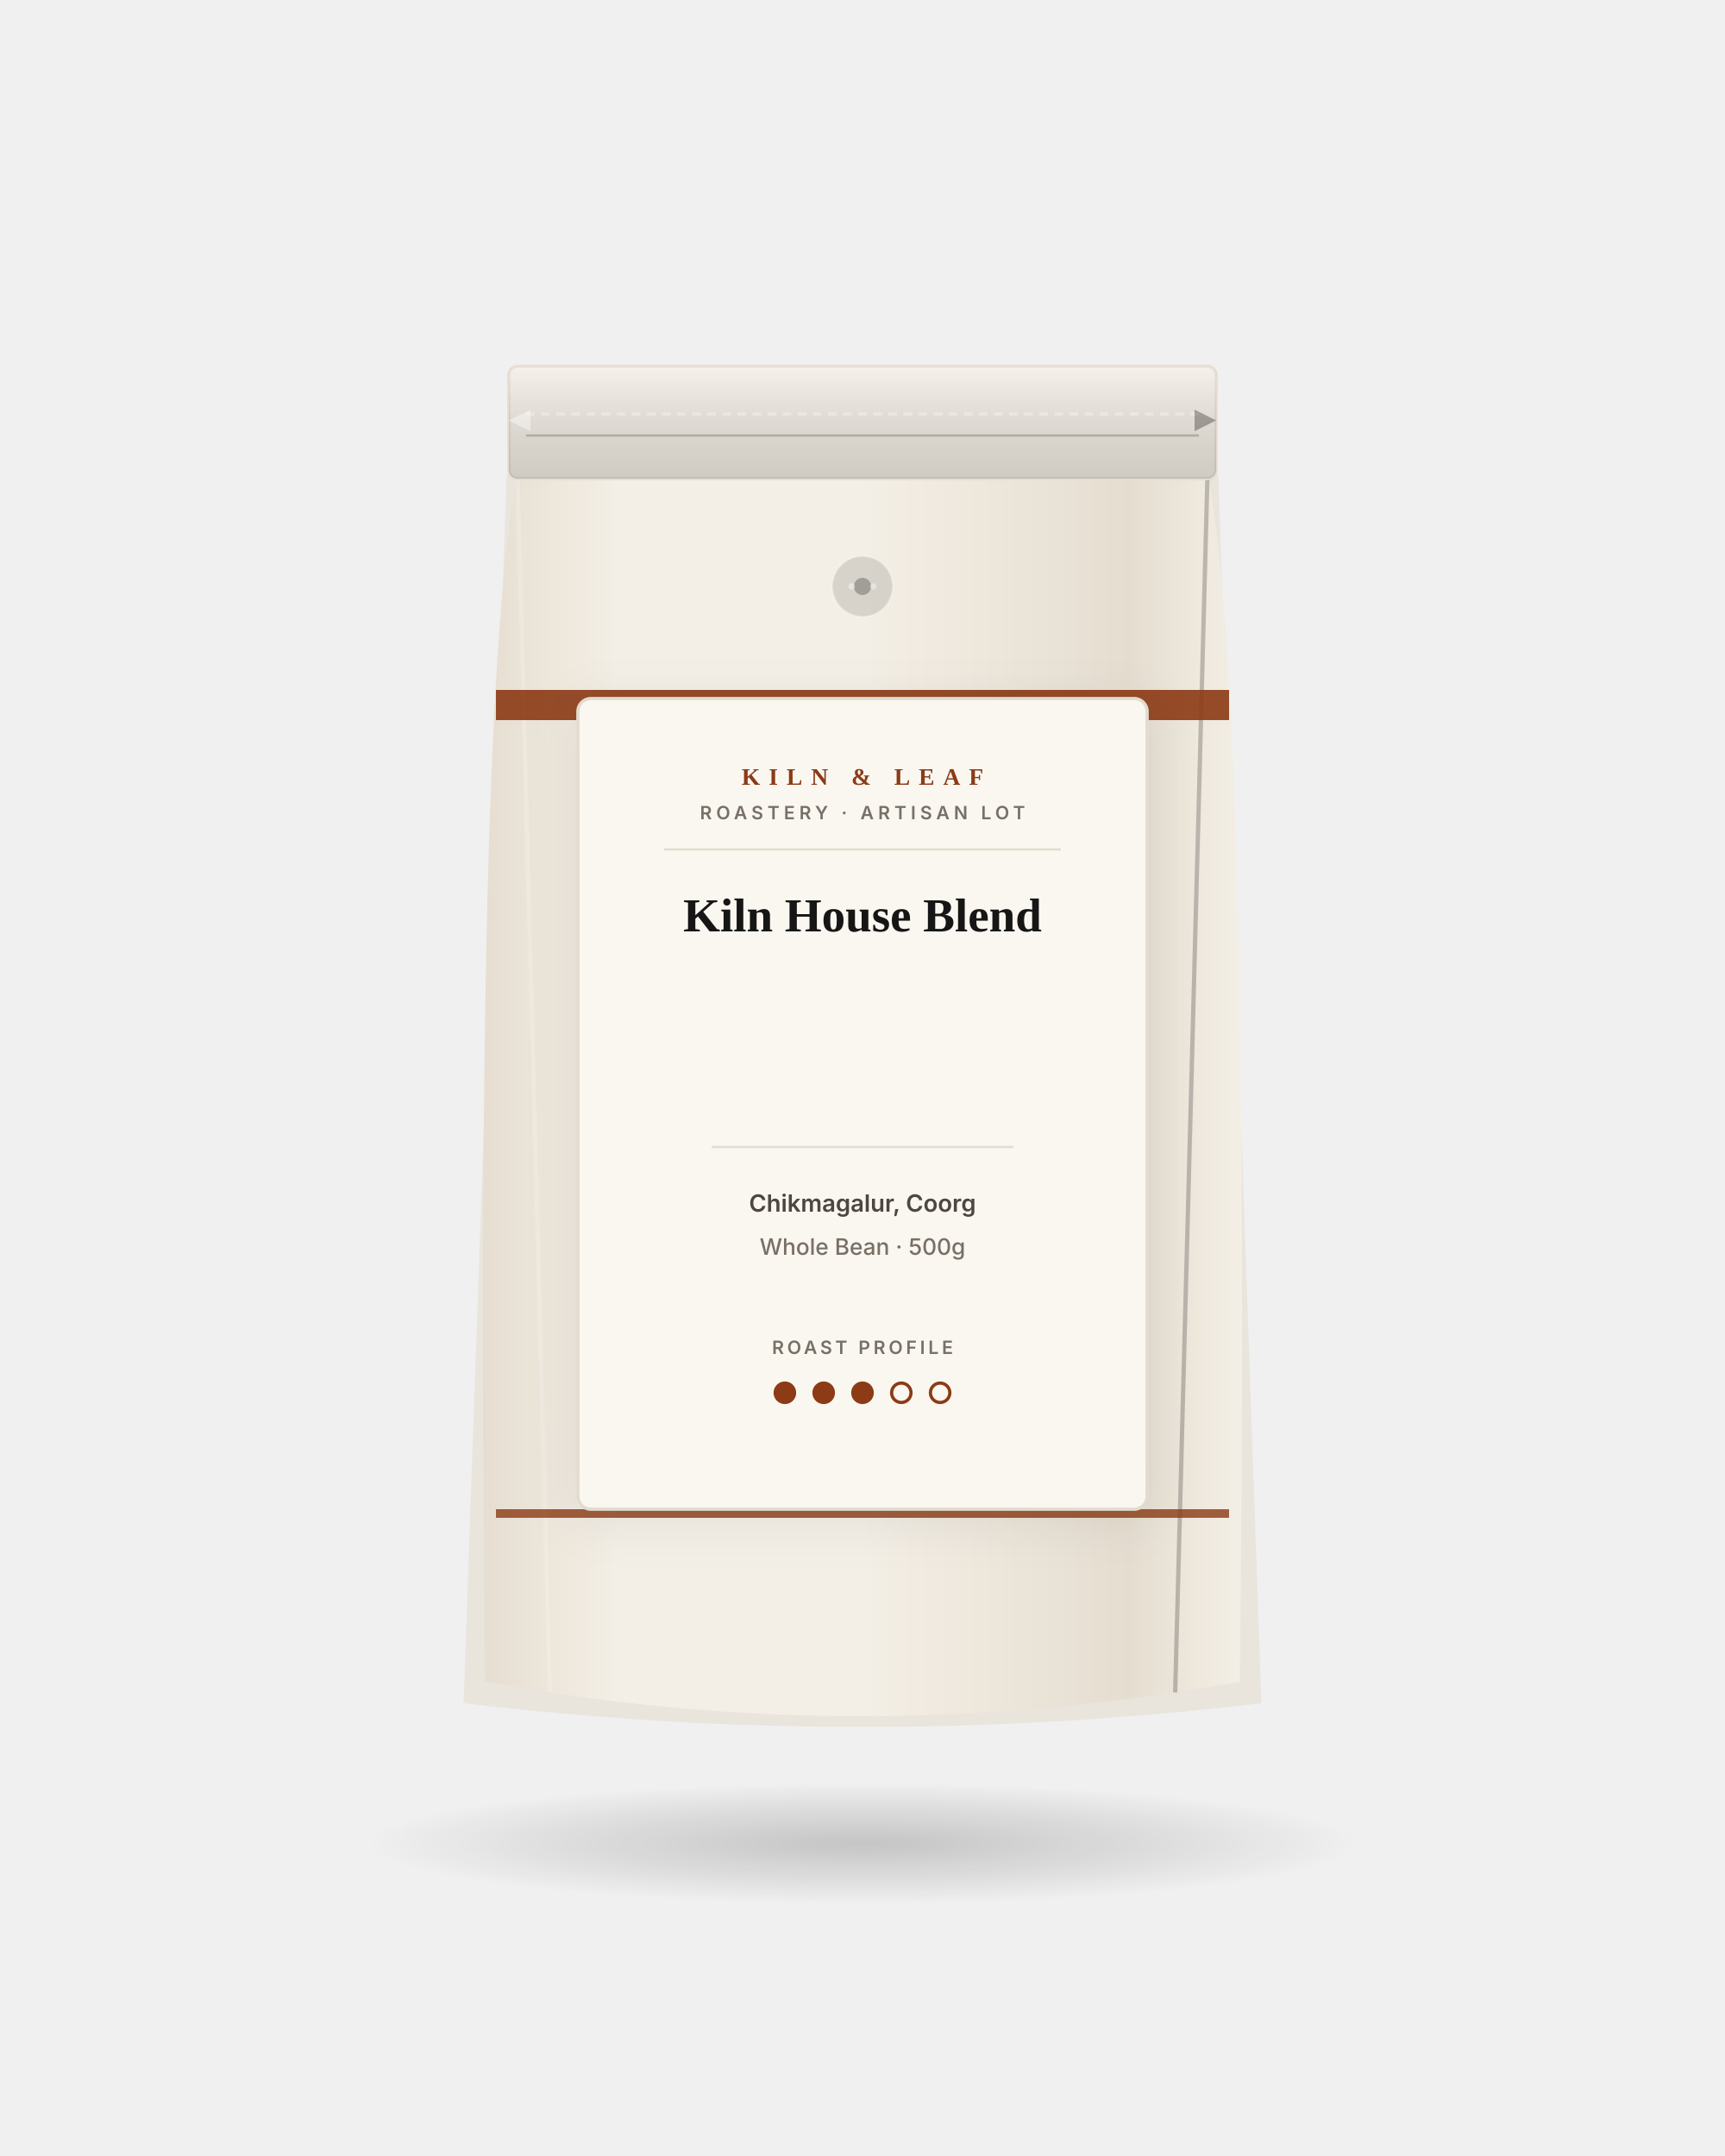
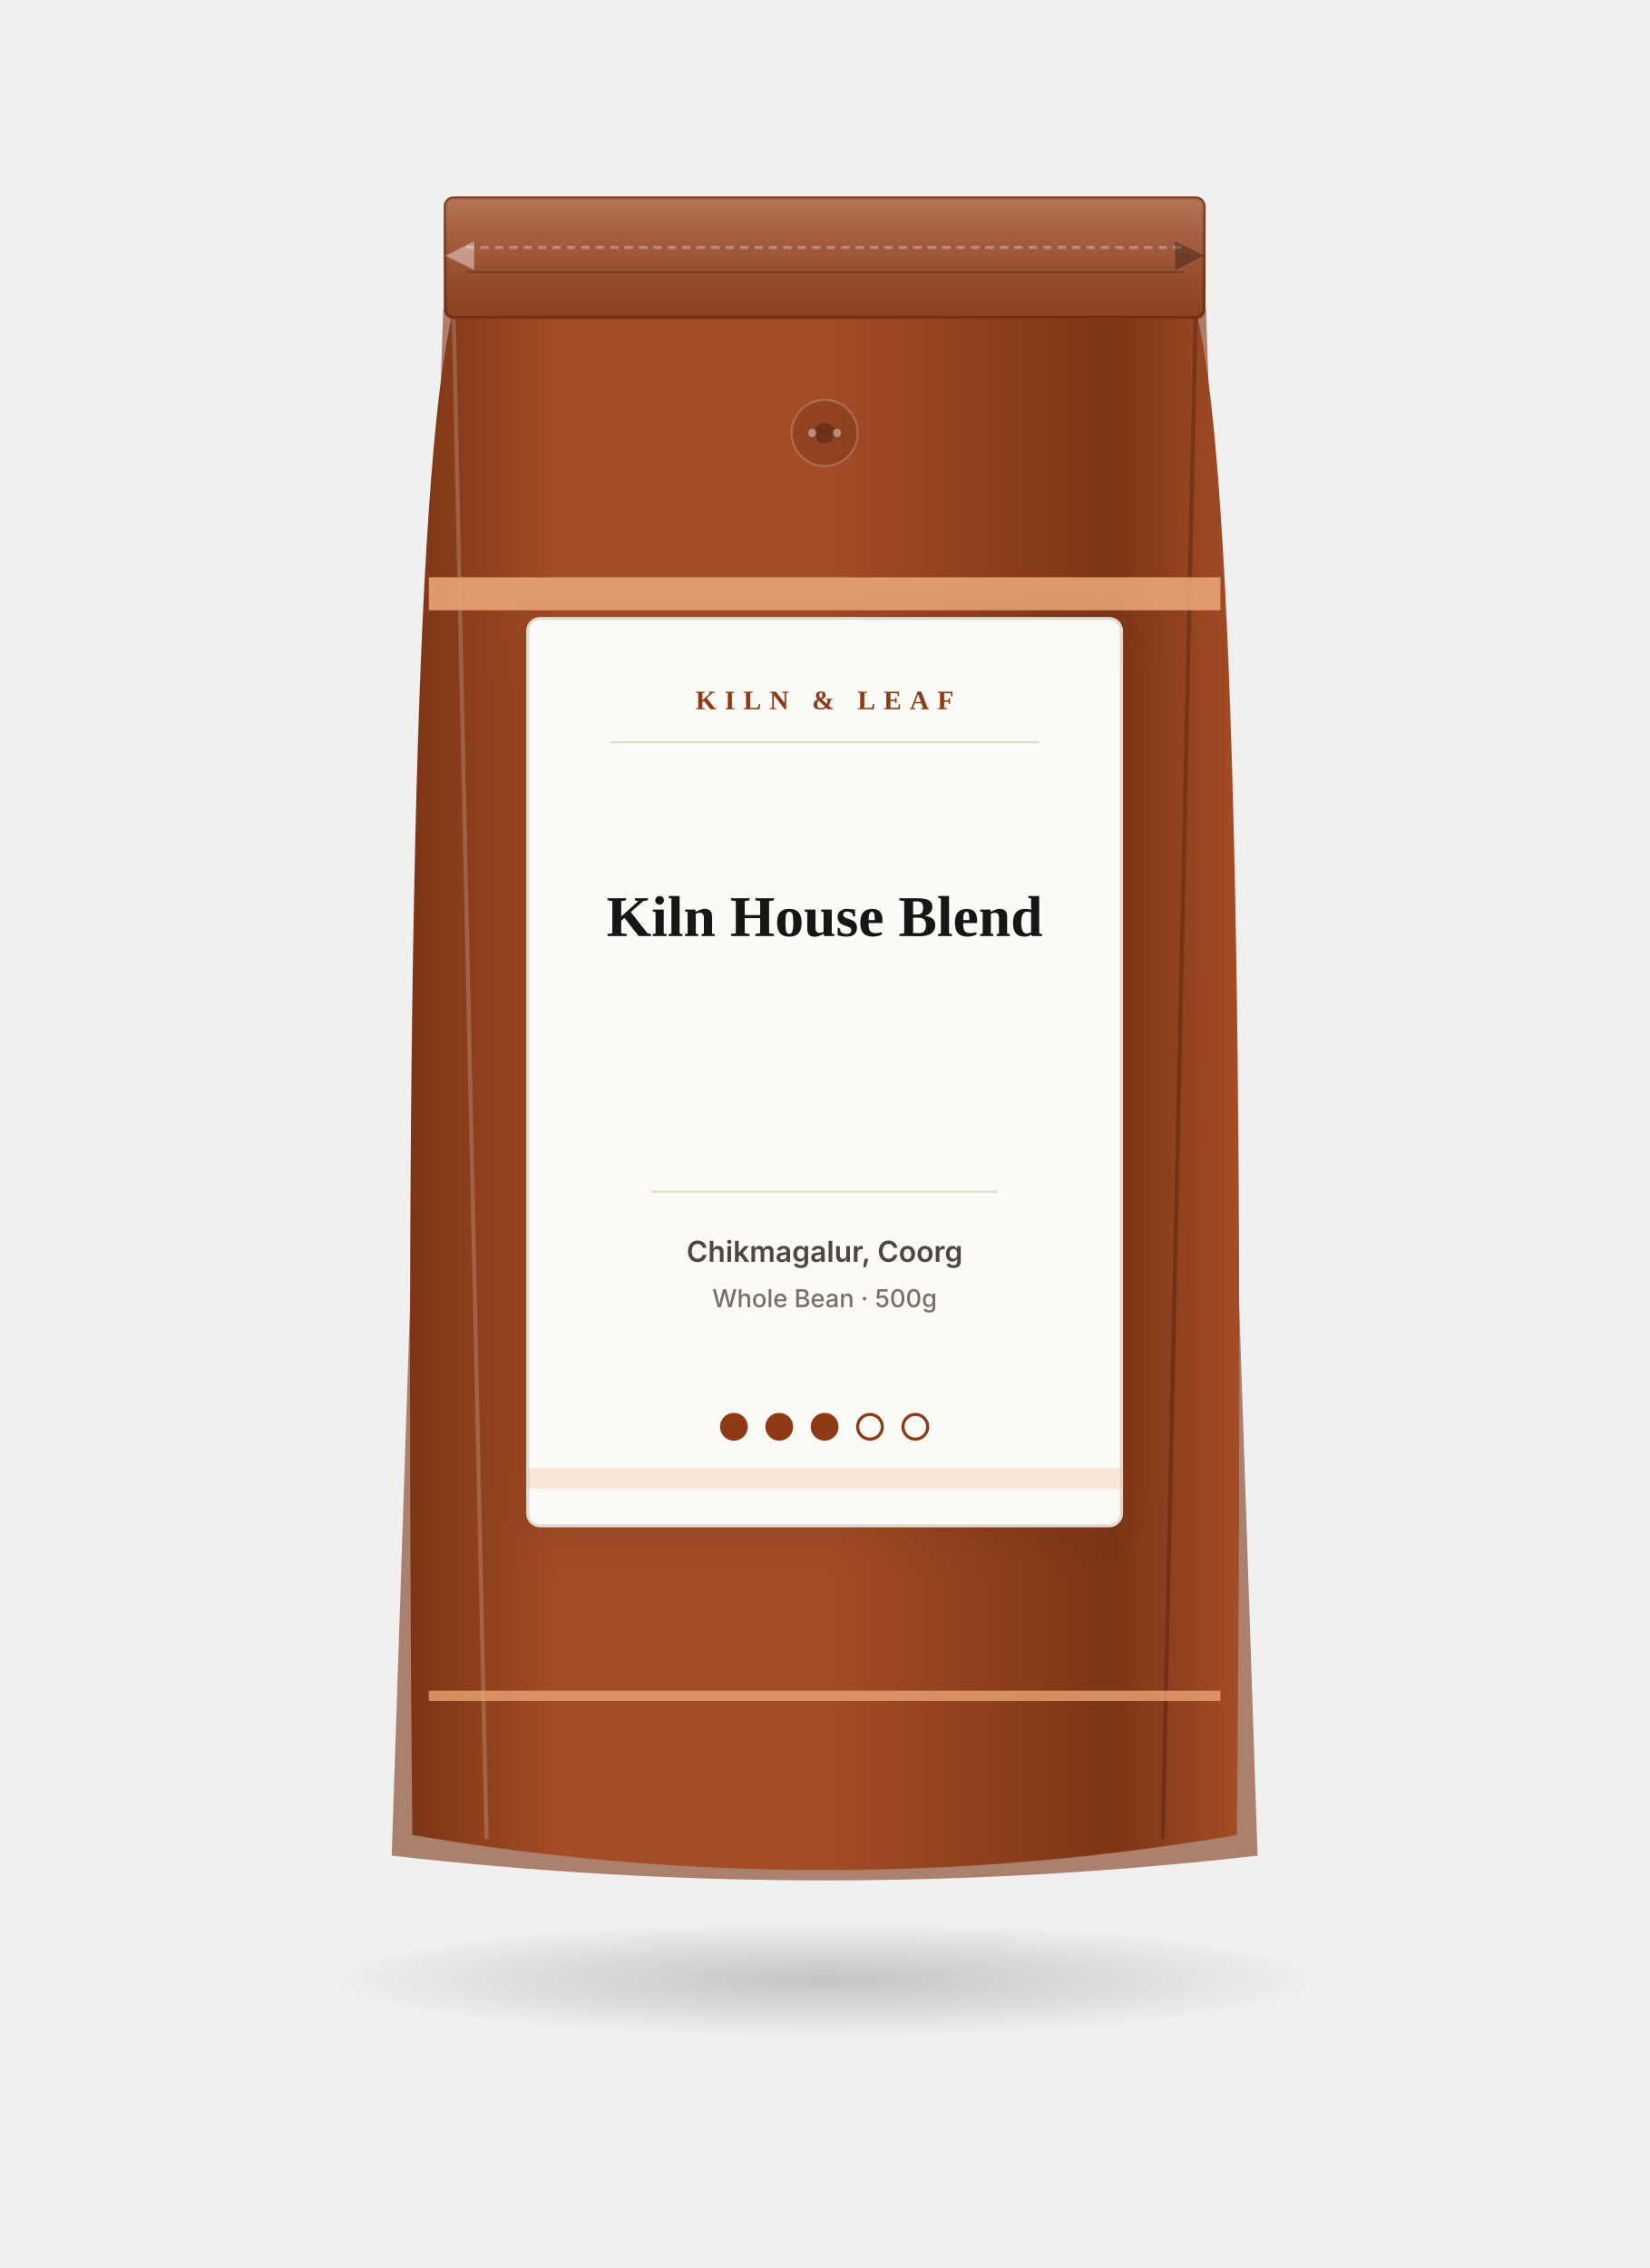
- <svg xmlns="http://www.w3.org/2000/svg" viewBox="0 0 800 1000" fill="none">
+ <svg xmlns="http://www.w3.org/2000/svg" viewBox="0 0 800 1100" fill="none">
  <defs>
    <radialGradient id="shadow-kiln-house-blend" cx="50%" cy="50%" r="50%">
      <stop offset="0%" stop-color="#000000" stop-opacity="0.18" />
      <stop offset="70%" stop-color="#000000" stop-opacity="0.06" />
      <stop offset="100%" stop-color="#000000" stop-opacity="0" />
    </radialGradient>
    <linearGradient id="pouch-body-kiln-house-blend" x1="0%" y1="0%" x2="100%" y2="0%">
-       <stop offset="0%" stop-color="#E5DDD0" />
-       <stop offset="18%" stop-color="#F4EFE6" />
-       <stop offset="50%" stop-color="#F4EFE6" />
-       <stop offset="85%" stop-color="#E5DDD0" />
-       <stop offset="100%" stop-color="#F4EFE6" />
+       <stop offset="0%" stop-color="#7D3516" />
+       <stop offset="18%" stop-color="#A44C26" />
+       <stop offset="50%" stop-color="#A44C26" />
+       <stop offset="85%" stop-color="#7D3516" />
+       <stop offset="100%" stop-color="#A44C26" />
    </linearGradient>
    <linearGradient id="top-seal-kiln-house-blend" x1="0%" y1="0%" x2="0%" y2="100%">
      <stop offset="0%" stop-color="#FFFFFF" stop-opacity="0.22" />
      <stop offset="100%" stop-color="#000000" stop-opacity="0.15" />
    </linearGradient>
  </defs>
-   <ellipse cx="400" cy="855" rx="230" ry="28" fill="url(#shadow-kiln-house-blend)" />
+   <ellipse cx="400" cy="960" rx="240" ry="28" fill="url(#shadow-kiln-house-blend)" />
  <g>
-     <path d="M 235 220 L 565 220 L 585 790 Q 400 812 215 790 Z" fill="#E5DDD0" opacity="0.6" />
-     <path d="M 240 220 L 560 220 Q 580 320 575 780 Q 400 812 225 780 Q 220 320 240 220 Z" fill="url(#pouch-body-kiln-house-blend)" />
-     <path d="M 240 220 L 255 785" stroke="#FFFFFF" stroke-opacity="0.18" stroke-width="2" />
-     <path d="M 560 220 L 545 785" stroke="#000000" stroke-opacity="0.22" stroke-width="2" />
-     <rect x="236" y="170" width="328" height="52" rx="4" fill="#F4EFE6" stroke="#E5DDD0" stroke-width="1.5" />
-     <rect x="236" y="170" width="328" height="52" rx="4" fill="url(#top-seal-kiln-house-blend)" />
-     <line x1="244" y1="192" x2="556" y2="192" stroke="#FFFFFF" stroke-opacity="0.3" stroke-width="1.5" stroke-dasharray="4 3" />
-     <line x1="244" y1="202" x2="556" y2="202" stroke="#000000" stroke-opacity="0.2" stroke-width="1" />
-     <path d="M 236 195 L 246 190 L 246 200 Z" fill="#FFFFFF" fill-opacity="0.4" />
-     <path d="M 564 195 L 554 190 L 554 200 Z" fill="#000000" fill-opacity="0.3" />
-     <rect x="230" y="320" width="340" height="14" fill="#8C3A14" opacity="0.9" />
-     <rect x="230" y="700" width="340" height="4" fill="#8C3A14" opacity="0.8" />
-     <circle cx="400" cy="272" r="14" fill="#000000" fill-opacity="0.12" stroke="#FFFFFF" stroke-opacity="0.2" stroke-width="1" />
-     <circle cx="400" cy="272" r="4" fill="#000000" fill-opacity="0.25" />
-     <circle cx="395" cy="272" r="1.5" fill="#FFFFFF" fill-opacity="0.4" />
-     <circle cx="405" cy="272" r="1.5" fill="#FFFFFF" fill-opacity="0.4" />
+     <path d="M 215 150 L 585 150 L 610 900 Q 400 924 190 900 Z" fill="#7D3516" opacity="0.6" />
+     <path d="M 220 150 L 580 150 Q 606 250 600 890 Q 400 924 200 890 Q 194 250 220 150 Z" fill="url(#pouch-body-kiln-house-blend)" />
+     <path d="M 220 150 L 236 892" stroke="#FFFFFF" stroke-opacity="0.18" stroke-width="2" />
+     <path d="M 580 150 L 564 892" stroke="#000000" stroke-opacity="0.22" stroke-width="2" />
+     <rect x="216" y="96" width="368" height="58" rx="4" fill="#A44C26" stroke="#7D3516" stroke-width="1.5" />
+     <rect x="216" y="96" width="368" height="58" rx="4" fill="url(#top-seal-kiln-house-blend)" />
+     <line x1="226" y1="120" x2="574" y2="120" stroke="#FFFFFF" stroke-opacity="0.3" stroke-width="1.5" stroke-dasharray="4 3" />
+     <line x1="226" y1="132" x2="574" y2="132" stroke="#000000" stroke-opacity="0.2" stroke-width="1" />
+     <path d="M 216 124 L 230 117 L 230 131 Z" fill="#FFFFFF" fill-opacity="0.4" />
+     <path d="M 584 124 L 570 117 L 570 131 Z" fill="#000000" fill-opacity="0.3" />
+     <rect x="208" y="280" width="384" height="16" fill="#E8A374" opacity="0.9" />
+     <rect x="208" y="820" width="384" height="5" fill="#E8A374" opacity="0.8" />
+     <circle cx="400" cy="210" r="16" fill="#000000" fill-opacity="0.12" stroke="#FFFFFF" stroke-opacity="0.2" stroke-width="1" />
+     <circle cx="400" cy="210" r="5" fill="#000000" fill-opacity="0.25" />
+     <circle cx="394" cy="210" r="2" fill="#FFFFFF" fill-opacity="0.4" />
+     <circle cx="406" cy="210" r="2" fill="#FFFFFF" fill-opacity="0.4" />
    <g filter="drop-shadow(0 4px 12px rgba(0,0,0,0.08))">
-       <rect x="268" y="324" width="264" height="376" rx="6" fill="#FAF7F0" stroke="#E2DCD0" stroke-width="1.5" />
-       <text x="400" y="364" text-anchor="middle" font-family="Georgia, 'Times New Roman', serif" font-size="11" font-weight="700" letter-spacing="4" fill="#8C3A14">KILN &amp; LEAF</text>
-       <text x="400" y="380" text-anchor="middle" font-family="-apple-system, system-ui, sans-serif" font-size="8.5" font-weight="600" letter-spacing="2" fill="#786F66">ROASTERY · ARTISAN LOT</text>
-       <line x1="308" y1="394" x2="492" y2="394" stroke="#E2DCD0" stroke-width="1" />
-       <text x="400" y="432" text-anchor="middle" font-family="Georgia, 'Times New Roman', serif" font-size="22" font-weight="600" fill="#161412">Kiln House Blend</text>
-       <line x1="330" y1="532" x2="470" y2="532" stroke="#E2DCD0" stroke-width="1" />
-       <text x="400" y="562" text-anchor="middle" font-family="-apple-system, system-ui, sans-serif" font-size="11" font-weight="600" fill="#4E473F">Chikmagalur, Coorg</text>
-       <text x="400" y="582" text-anchor="middle" font-family="-apple-system, system-ui, sans-serif" font-size="10.5" font-weight="500" fill="#786F66">Whole Bean · 500g</text>
-       <g transform="translate(0, 16)">
-         <text x="400" y="612" text-anchor="middle" font-family="-apple-system, system-ui, sans-serif" font-size="8.5" font-weight="600" letter-spacing="1.5" fill="#786F66">ROAST PROFILE</text>
-         <circle cx="364" cy="630" r="4.5" fill="#8C3A14" stroke="#8C3A14" stroke-width="1.5" />
-         <circle cx="382" cy="630" r="4.5" fill="#8C3A14" stroke="#8C3A14" stroke-width="1.5" />
-         <circle cx="400" cy="630" r="4.5" fill="#8C3A14" stroke="#8C3A14" stroke-width="1.5" />
-         <circle cx="418" cy="630" r="4.5" fill="none" stroke="#8C3A14" stroke-width="1.5" />
-         <circle cx="436" cy="630" r="4.5" fill="none" stroke="#8C3A14" stroke-width="1.5" />
+       <rect x="256" y="300" width="288" height="440" rx="6" fill="#FCFAF6" stroke="#E2DCD0" stroke-width="1.5" />
+       <rect x="256" y="712" width="288" height="10" fill="#E8A374" opacity="0.22" />
+       <text x="400" y="344" text-anchor="middle" font-family="Georgia, 'Times New Roman', serif" font-size="13" font-weight="700" letter-spacing="4" fill="#8C3A14">KILN &amp; LEAF</text>
+       <line x1="296" y1="360" x2="504" y2="360" stroke="#E2DCD0" stroke-width="1" />
+       <text x="400" y="454" text-anchor="middle" font-family="Georgia, 'Times New Roman', serif" font-size="28" font-weight="600" fill="#161412">Kiln House Blend</text>
+       <line x1="316" y1="578" x2="484" y2="578" stroke="#E2DCD0" stroke-width="1" />
+       <text x="400" y="612" text-anchor="middle" font-family="-apple-system, system-ui, sans-serif" font-size="14" font-weight="600" fill="#4E473F">Chikmagalur, Coorg</text>
+       <text x="400" y="634" text-anchor="middle" font-family="-apple-system, system-ui, sans-serif" font-size="12" font-weight="500" fill="#786F66">Whole Bean · 500g</text>
+       <g>
+         <circle cx="356" cy="692" r="6" fill="#8C3A14" stroke="#8C3A14" stroke-width="1.5" />
+         <circle cx="378" cy="692" r="6" fill="#8C3A14" stroke="#8C3A14" stroke-width="1.5" />
+         <circle cx="400" cy="692" r="6" fill="#8C3A14" stroke="#8C3A14" stroke-width="1.5" />
+         <circle cx="422" cy="692" r="6" fill="none" stroke="#8C3A14" stroke-width="1.5" />
+         <circle cx="444" cy="692" r="6" fill="none" stroke="#8C3A14" stroke-width="1.5" />
      </g>
    </g>
  </g>
</svg>
